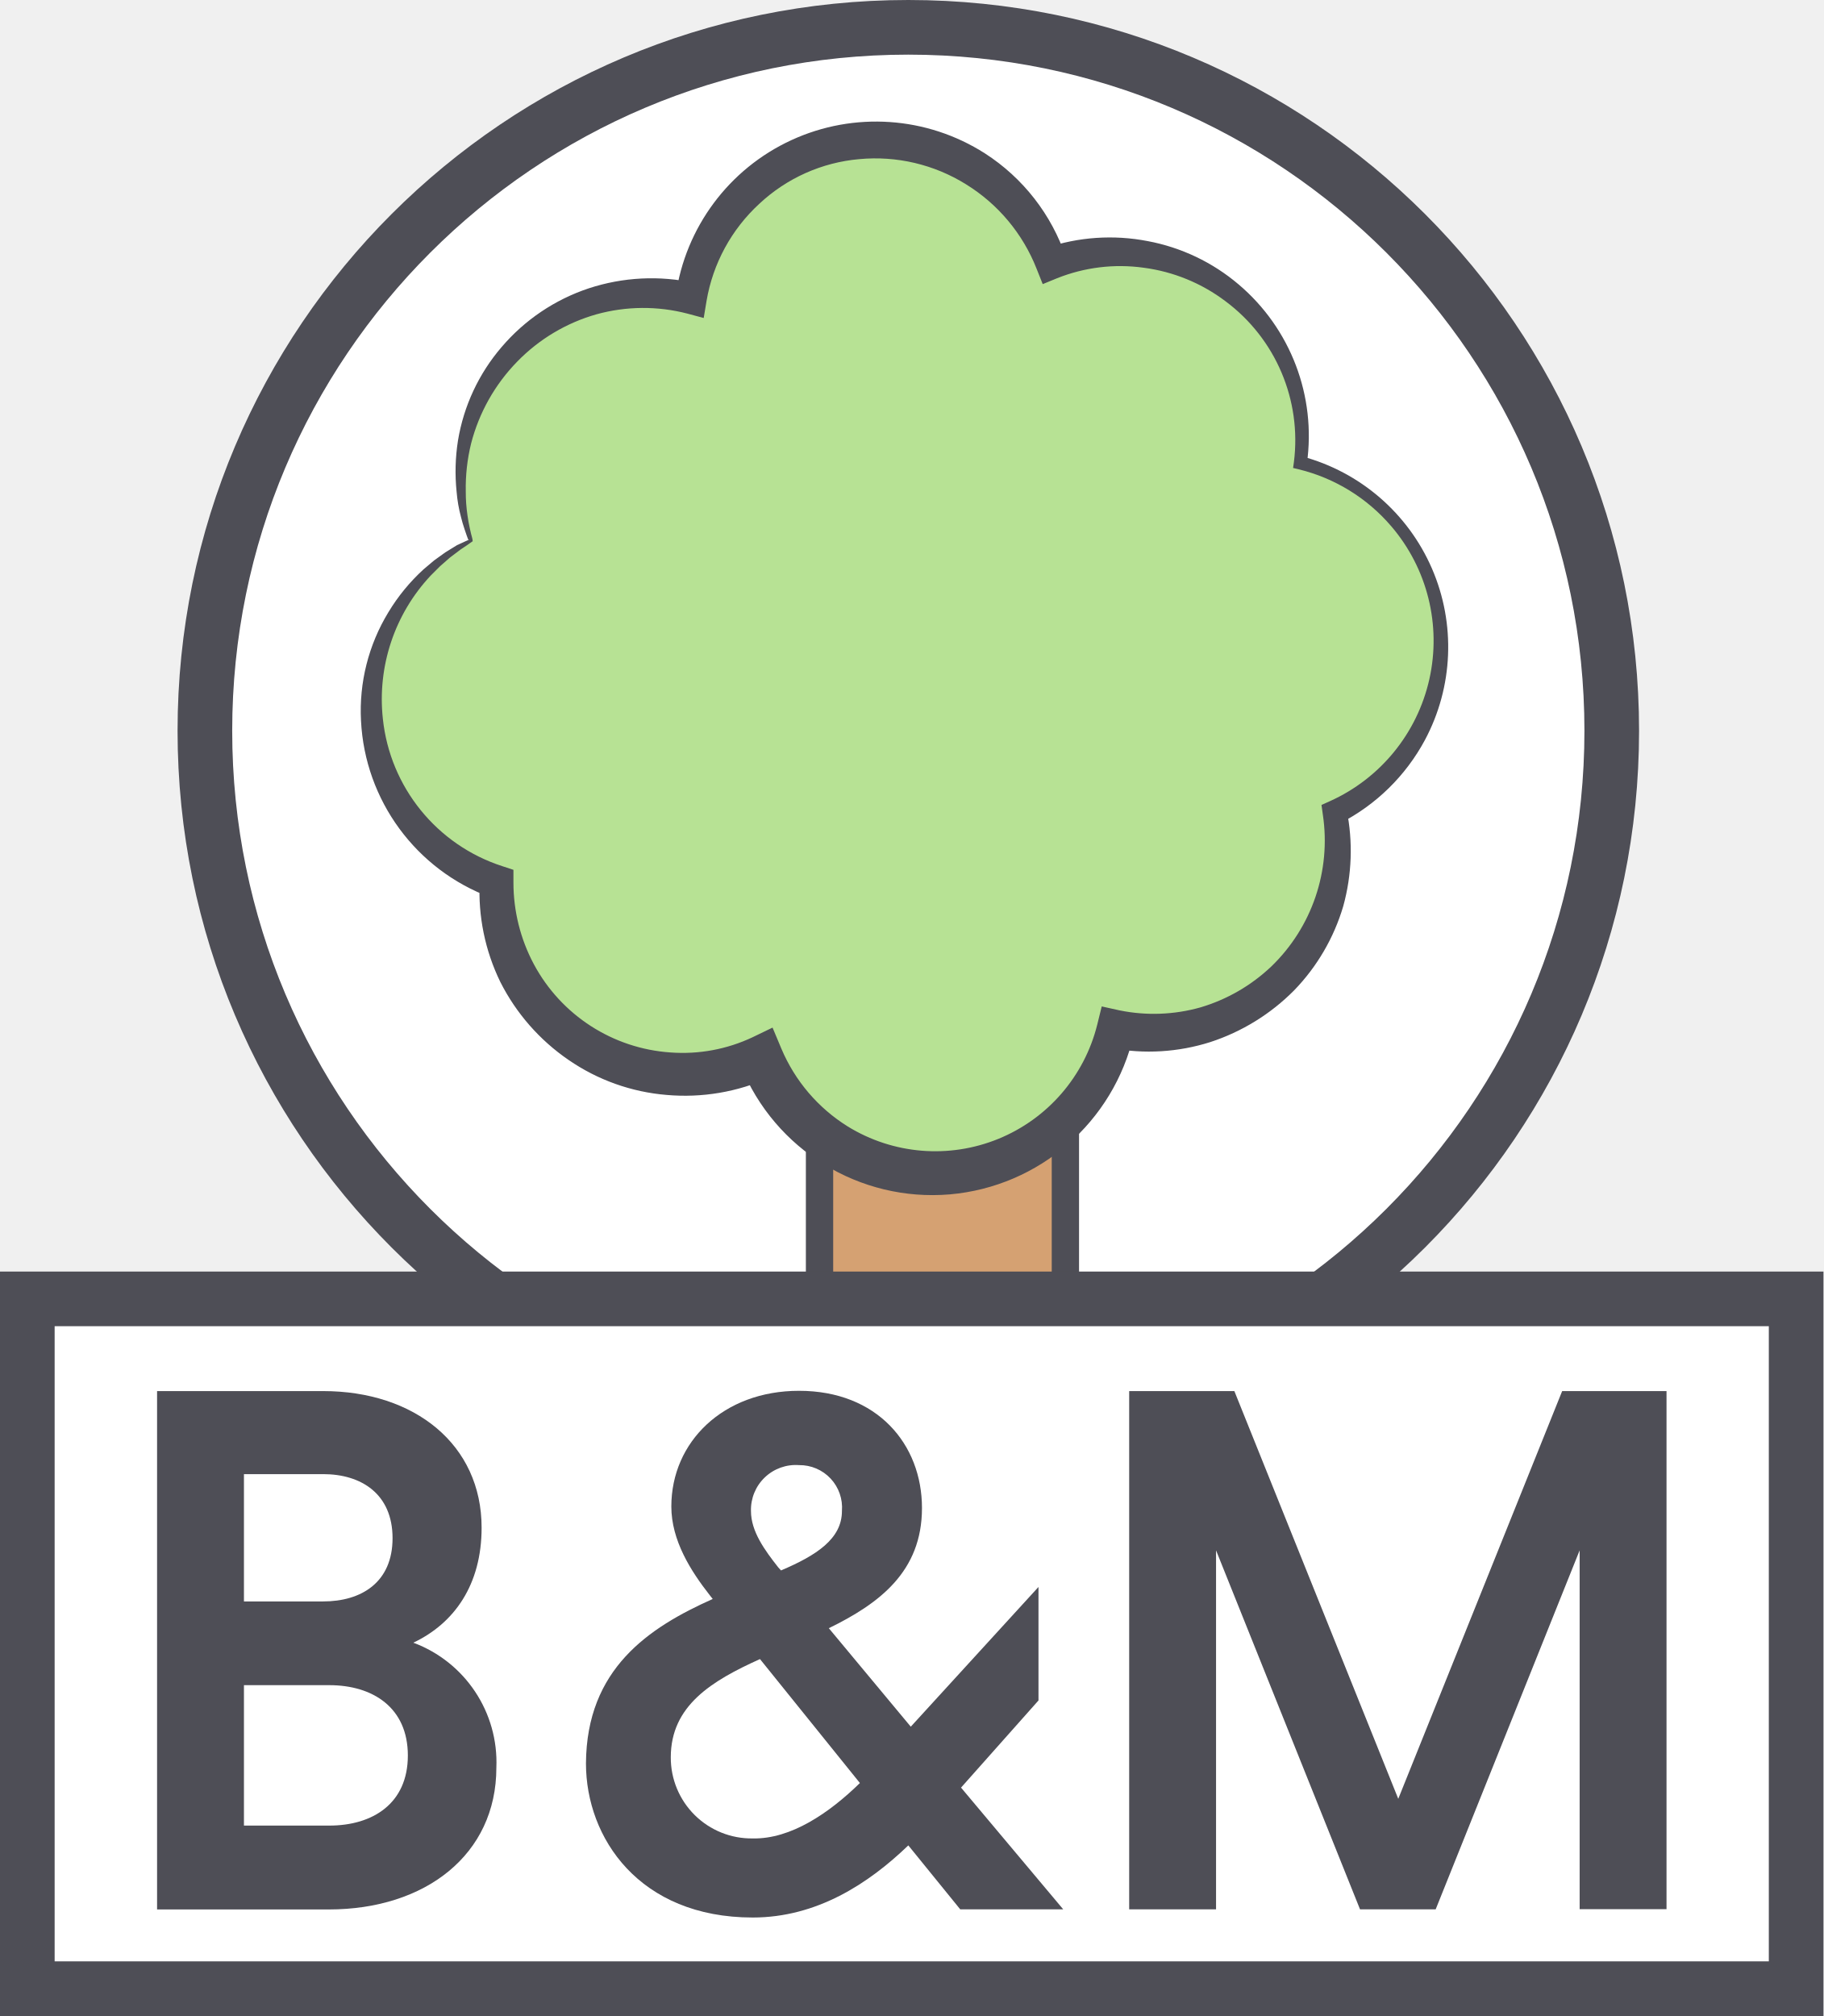
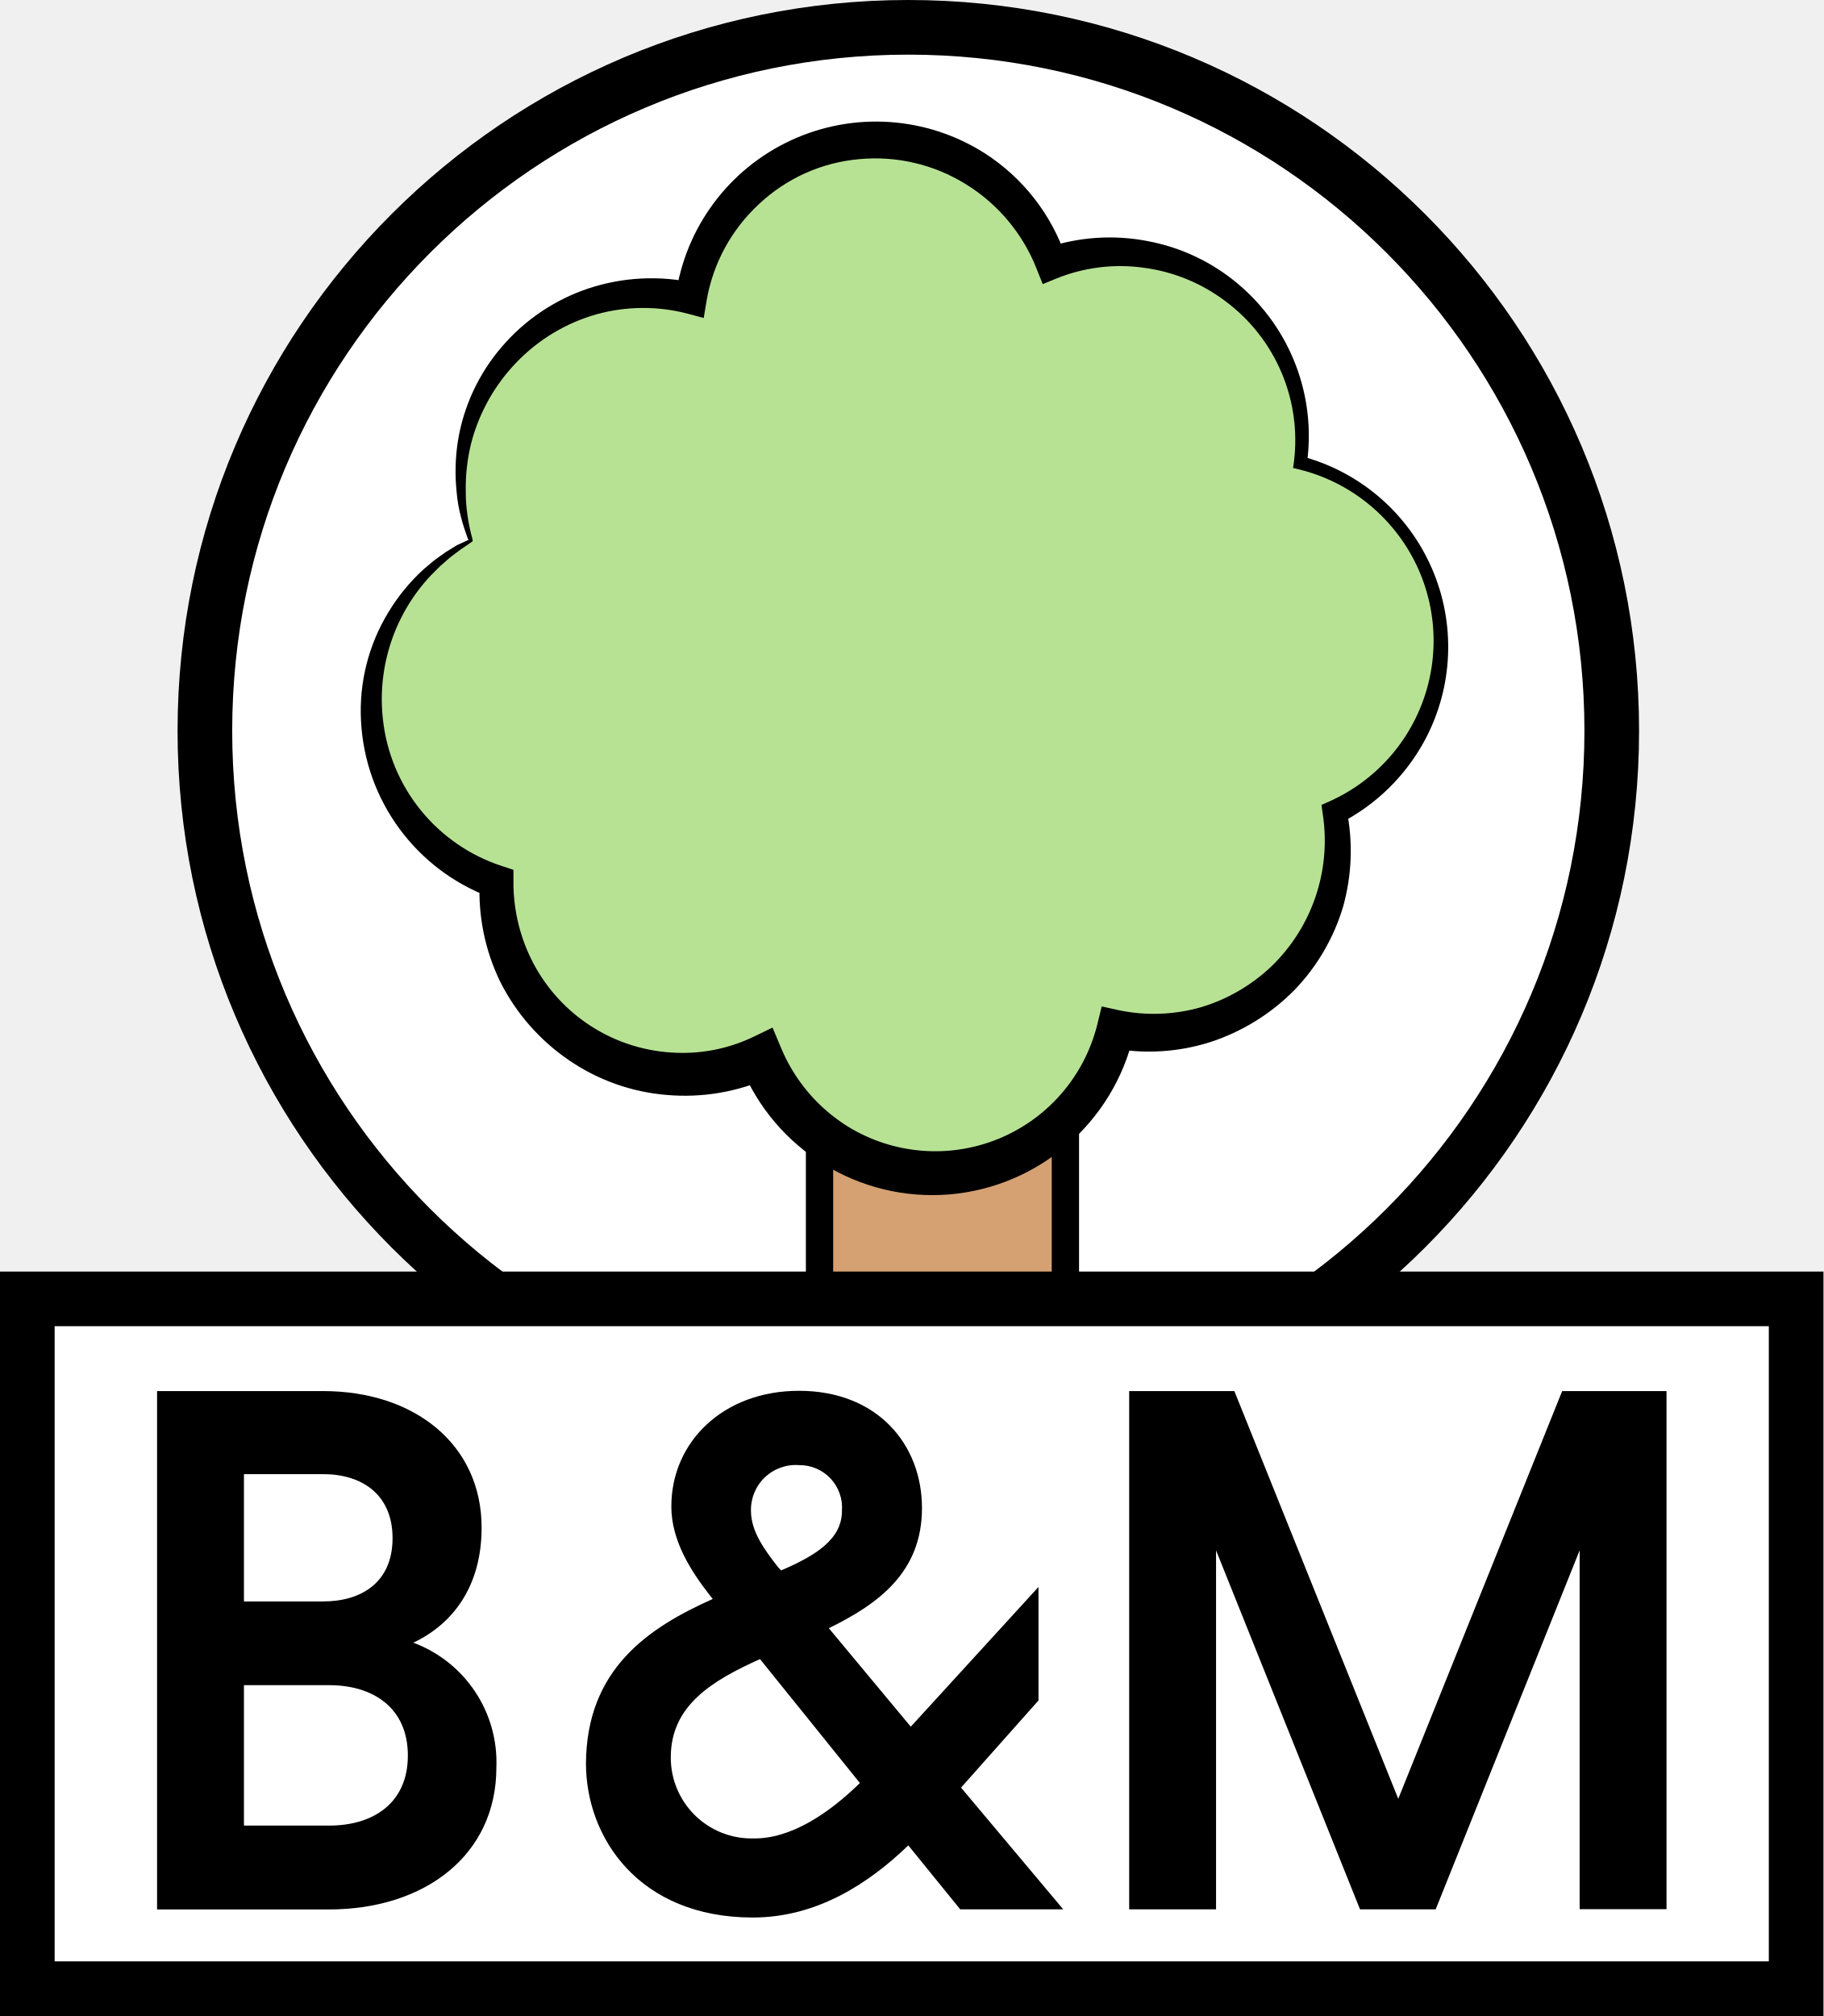
<svg xmlns="http://www.w3.org/2000/svg" id="Layer_1" data-name="Layer 1" viewBox="0 0 133.5 147.59">
  <defs>
-     <style>.cls-1,.cls-7{fill:#fff;}.cls-2{clip-path:url(#clip-path);}.cls-3{fill:#d5a172;stroke-width:2px;}.cls-3,.cls-6,.cls-7{stroke:#4e4e56;stroke-miterlimit:10;}.cls-4{fill:#b7e294;}.cls-5{fill:#4e4e56;}.cls-6{fill:none;}.cls-6,.cls-7{stroke-width:4px;}</style>
+     <style>.cls-1,.cls-6{fill:#fff;}.cls-2{clip-path:url(#clip-path);}.cls-3{fill:#d5a172;stroke-width:2px;}.cls-3,.cls-5,.cls-6{stroke:#000;stroke-miterlimit:10;}.cls-4{fill:#b7e294;}.cls-5{fill:none;}.cls-5,.cls-6{stroke-width:4px;}</style>
    <clipPath id="clip-path" transform="translate(-423.89 -417.35)">
      <circle class="cls-1" cx="490.89" cy="471.35" r="51.5" />
    </clipPath>
  </defs>
  <circle class="cls-1" cx="67" cy="54" r="51.5" />
  <g class="cls-2">
    <rect class="cls-3" x="60" y="61" width="18" height="50.5" />
    <path class="cls-4" d="M458.36,456.92a13.43,13.43,0,0,1-.69-3.23,13.67,13.67,0,0,1,12.42-14.82,13.49,13.49,0,0,1,4.41.33,13.67,13.67,0,0,1,26.36-2.58,13.43,13.43,0,0,1,3.49-.78,13.67,13.67,0,0,1,14.82,12.42,13.24,13.24,0,0,1-.07,3,13.67,13.67,0,0,1,2.54,25.59,12.69,12.69,0,0,1,.18,1.29,13.67,13.67,0,0,1-12.42,14.82,13.39,13.39,0,0,1-3.82-.2,13.67,13.67,0,0,1-26,2,13.67,13.67,0,0,1-19.32-11.22,12.77,12.77,0,0,1,0-1.66,13.67,13.67,0,0,1-1.91-25Z" transform="translate(-423.89 -417.35)" />
-     <path class="cls-5" d="M458.22,456.86s-.07,0-.09-.11l-.08-.22-.15-.44q-.15-.44-.26-.89a10.34,10.34,0,0,1-.32-1.84,14.47,14.47,0,0,1,.1-3.76,14,14,0,0,1,3.2-6.85,14.33,14.33,0,0,1,6.37-4.29,14.69,14.69,0,0,1,7.77-.39l-1.4.93A14.81,14.81,0,0,1,496,428.58a14.6,14.6,0,0,1,5.94,7.63l-1.5-.7a14.58,14.58,0,0,1,7.47-.51,14.36,14.36,0,0,1,6.66,3.17,14.53,14.53,0,0,1,5,13.12l-.36-.53a14.45,14.45,0,0,1,9,20.77,14.62,14.62,0,0,1-6.23,6.1l.5-1a15.18,15.18,0,0,1-.25,7.07,14.93,14.93,0,0,1-3.6,6.16,15.35,15.35,0,0,1-6.13,3.78,14.84,14.84,0,0,1-7.24.44l1.64-1a15.18,15.18,0,0,1-13.47,11.71,15.13,15.13,0,0,1-15.3-9.4l2.12.84a15.12,15.12,0,0,1-7.55,1.28,14.78,14.78,0,0,1-7.18-2.56,15.26,15.26,0,0,1-5-5.71,15.1,15.1,0,0,1-1.51-7.37l.8,1.18a14.56,14.56,0,0,1-9.49-12.94,13.85,13.85,0,0,1,2-7.93,14.14,14.14,0,0,1,2.58-3.15l.77-.65.82-.59.86-.53Zm.28.11c-.28.2-.58.41-.89.61l-.78.59-.73.64-.68.68a13.23,13.23,0,0,0-3.5,10.48,12.74,12.74,0,0,0,8.74,10.79l.82.27v.92a12.69,12.69,0,0,0,1.5,6,12.29,12.29,0,0,0,10,6.45,12,12,0,0,0,6-1.11l1.47-.71.65,1.55a12.37,12.37,0,0,0,4.86,5.69,12.22,12.22,0,0,0,18.26-7.45l.33-1.34,1.31.29a12.58,12.58,0,0,0,5.92-.22,12.82,12.82,0,0,0,5.19-3A12.8,12.8,0,0,0,520.74,477l-.1-.72.6-.27a12.88,12.88,0,0,0,4.51-20.13,12.94,12.94,0,0,0-6.77-4.17l-.42-.1.06-.43a12.69,12.69,0,0,0-5-11.77,12.67,12.67,0,0,0-6-2.46,12.45,12.45,0,0,0-6.34.77l-1.05.43-.45-1.13a12.74,12.74,0,0,0-5.17-6.18A12.56,12.56,0,0,0,486.8,429a12.28,12.28,0,0,0-7.32,3.27,12.49,12.49,0,0,0-3.86,7.1l-.21,1.26-1.19-.32a12.84,12.84,0,0,0-6.66.05,13.06,13.06,0,0,0-5.8,3.46,13.35,13.35,0,0,0-3.38,6,13.64,13.64,0,0,0-.39,3.51,11.71,11.71,0,0,0,.13,1.78q.06.44.16.89l.1.44.06.22A1.44,1.44,0,0,1,458.5,457Z" transform="translate(-423.89 -417.35)" />
+     <path d="M458.22,456.86s-.07,0-.09-.11l-.08-.22-.15-.44q-.15-.44-.26-.89a10.34,10.34,0,0,1-.32-1.84,14.47,14.47,0,0,1,.1-3.76,14,14,0,0,1,3.2-6.85,14.33,14.33,0,0,1,6.37-4.29,14.69,14.69,0,0,1,7.77-.39l-1.4.93A14.81,14.81,0,0,1,496,428.58a14.6,14.6,0,0,1,5.94,7.63l-1.5-.7a14.58,14.58,0,0,1,7.47-.51,14.36,14.36,0,0,1,6.66,3.17,14.53,14.53,0,0,1,5,13.12l-.36-.53a14.45,14.45,0,0,1,9,20.77,14.62,14.62,0,0,1-6.23,6.1l.5-1a15.18,15.18,0,0,1-.25,7.07,14.93,14.93,0,0,1-3.6,6.16,15.35,15.35,0,0,1-6.13,3.78,14.84,14.84,0,0,1-7.24.44l1.64-1a15.17,15.17,0,0,1-13.47,11.71,15.13,15.13,0,0,1-15.3-9.4l2.12.84a15.12,15.12,0,0,1-7.55,1.28,14.78,14.78,0,0,1-7.18-2.56,15.26,15.26,0,0,1-5-5.71,15.1,15.1,0,0,1-1.51-7.37l.8,1.18a14.56,14.56,0,0,1-9.49-12.94,13.85,13.85,0,0,1,2-7.93,14.14,14.14,0,0,1,2.58-3.15l.77-.65.82-.59.86-.53Zm.28.11c-.28.2-.58.41-.89.61l-.78.59-.73.64-.68.68a13.23,13.23,0,0,0-3.5,10.48,12.74,12.74,0,0,0,8.74,10.79l.82.27v.92a12.69,12.69,0,0,0,1.5,6,12.29,12.29,0,0,0,10,6.45,12,12,0,0,0,6-1.11l1.47-.71.65,1.55a12.37,12.37,0,0,0,4.86,5.69,12.22,12.22,0,0,0,18.26-7.45l.33-1.34,1.31.29a12.58,12.58,0,0,0,5.92-.22,12.82,12.82,0,0,0,5.19-3A12.79,12.79,0,0,0,520.74,477l-.1-.72.6-.27a12.88,12.88,0,0,0,4.51-20.13,12.94,12.94,0,0,0-6.77-4.17l-.42-.1.06-.43a12.69,12.69,0,0,0-5-11.77,12.67,12.67,0,0,0-6-2.46,12.45,12.45,0,0,0-6.34.77l-1.05.43-.45-1.13a12.74,12.74,0,0,0-5.17-6.18A12.56,12.56,0,0,0,486.8,429a12.28,12.28,0,0,0-7.32,3.27,12.49,12.49,0,0,0-3.86,7.1l-.21,1.26-1.19-.32a12.84,12.84,0,0,0-6.66.05,13.06,13.06,0,0,0-5.8,3.46,13.35,13.35,0,0,0-3.38,6,13.64,13.64,0,0,0-.39,3.51,11.71,11.71,0,0,0,.13,1.78q.06.44.16.89l.1.44.06.22A1.43,1.43,0,0,1,458.5,457Z" transform="translate(-423.89 -417.35)" />
  </g>
-   <circle class="cls-6" cx="66.5" cy="53.5" r="51.5" />
-   <rect class="cls-7" x="2" y="95.09" width="129.5" height="50.5" />
-   <path class="cls-5" d="M435.39,519.19h12.16c6.69,0,11.6,3.91,11.6,10,0,4.18-2,7-5,8.42a9.35,9.35,0,0,1,6.08,9.15c0,6.36-5.19,10.38-12.27,10.38H435.39Zm12.16,6.08h-5.8v9.32h5.8c2.79,0,5.08-1.39,5.08-4.63S450.34,525.27,447.55,525.27Zm.45,15.45h-6.25V551H448c3.18,0,5.75-1.62,5.75-5.13S451.18,540.72,448,540.72Z" transform="translate(-423.89 -417.35)" />
-   <path class="cls-5" d="M476.07,534.41l-.22-.28c-1.38-1.76-2.81-4-2.81-6.49,0-4.73,3.8-8.47,9.35-8.47,5.72,0,9,3.91,9,8.58s-3.14,7-6.82,8.8l6,7.21,9.35-10.23v8.31l-5.67,6.38,7.48,8.91h-7.54l-3.8-4.68c-2.92,2.81-6.71,5.28-11.39,5.28-8.31,0-12.21-5.83-12.21-11.28C466.83,539.52,471.39,536.5,476.07,534.41Zm10.78,13.48-7.32-9.08C476,540.4,473,542.22,473,546a5.91,5.91,0,0,0,6,5.94C481.79,552,484.6,550.08,486.85,547.88Zm-5.78-15.57c2.59-1.1,4.46-2.31,4.46-4.35a3.11,3.11,0,0,0-3.14-3.36,3.28,3.28,0,0,0-3.52,3.36c0,1.49,1,2.86,2,4.13Z" transform="translate(-423.89 -417.35)" />
-   <path class="cls-5" d="M523.46,557.13l-10.54-26.28v26.28h-6.36V519.19h7.7l12,29.85,12-29.85h7.64v37.93h-6.36V530.85L529,557.13Z" transform="translate(-423.89 -417.35)" />
+   <circle class="cls-5" cx="66.5" cy="53.5" r="51.5" />
+   <rect class="cls-6" x="2" y="95.09" width="129.5" height="50.5" />
+   <path d="M435.39,519.19h12.16c6.69,0,11.6,3.91,11.6,10,0,4.18-2,7-5,8.42a9.35,9.35,0,0,1,6.08,9.15c0,6.36-5.19,10.38-12.27,10.38H435.39Zm12.16,6.08h-5.8v9.32h5.8c2.79,0,5.08-1.39,5.08-4.63S450.34,525.27,447.55,525.27Zm.45,15.45h-6.25V551H448c3.18,0,5.75-1.62,5.75-5.13S451.18,540.72,448,540.72Z" transform="translate(-423.89 -417.35)" />
+   <path d="M476.07,534.41l-.22-.28c-1.38-1.76-2.81-4-2.81-6.49,0-4.73,3.8-8.47,9.35-8.47,5.72,0,9,3.91,9,8.58s-3.14,7-6.82,8.8l6,7.21,9.35-10.23v8.31l-5.67,6.38,7.48,8.91h-7.54l-3.8-4.68c-2.92,2.81-6.71,5.28-11.39,5.28-8.31,0-12.21-5.83-12.21-11.28C466.83,539.52,471.39,536.5,476.07,534.41Zm10.78,13.48-7.32-9.08C476,540.4,473,542.22,473,546a5.91,5.91,0,0,0,6,5.94C481.79,552,484.6,550.08,486.85,547.88Zm-5.78-15.57c2.59-1.1,4.46-2.31,4.46-4.35a3.11,3.11,0,0,0-3.14-3.36,3.28,3.28,0,0,0-3.52,3.36c0,1.49,1,2.86,2,4.13Z" transform="translate(-423.89 -417.35)" />
+   <path d="M523.46,557.13l-10.54-26.28v26.28h-6.36V519.19h7.7l12,29.85,12-29.85h7.64v37.93h-6.36V530.85L529,557.13Z" transform="translate(-423.89 -417.35)" />
</svg>
